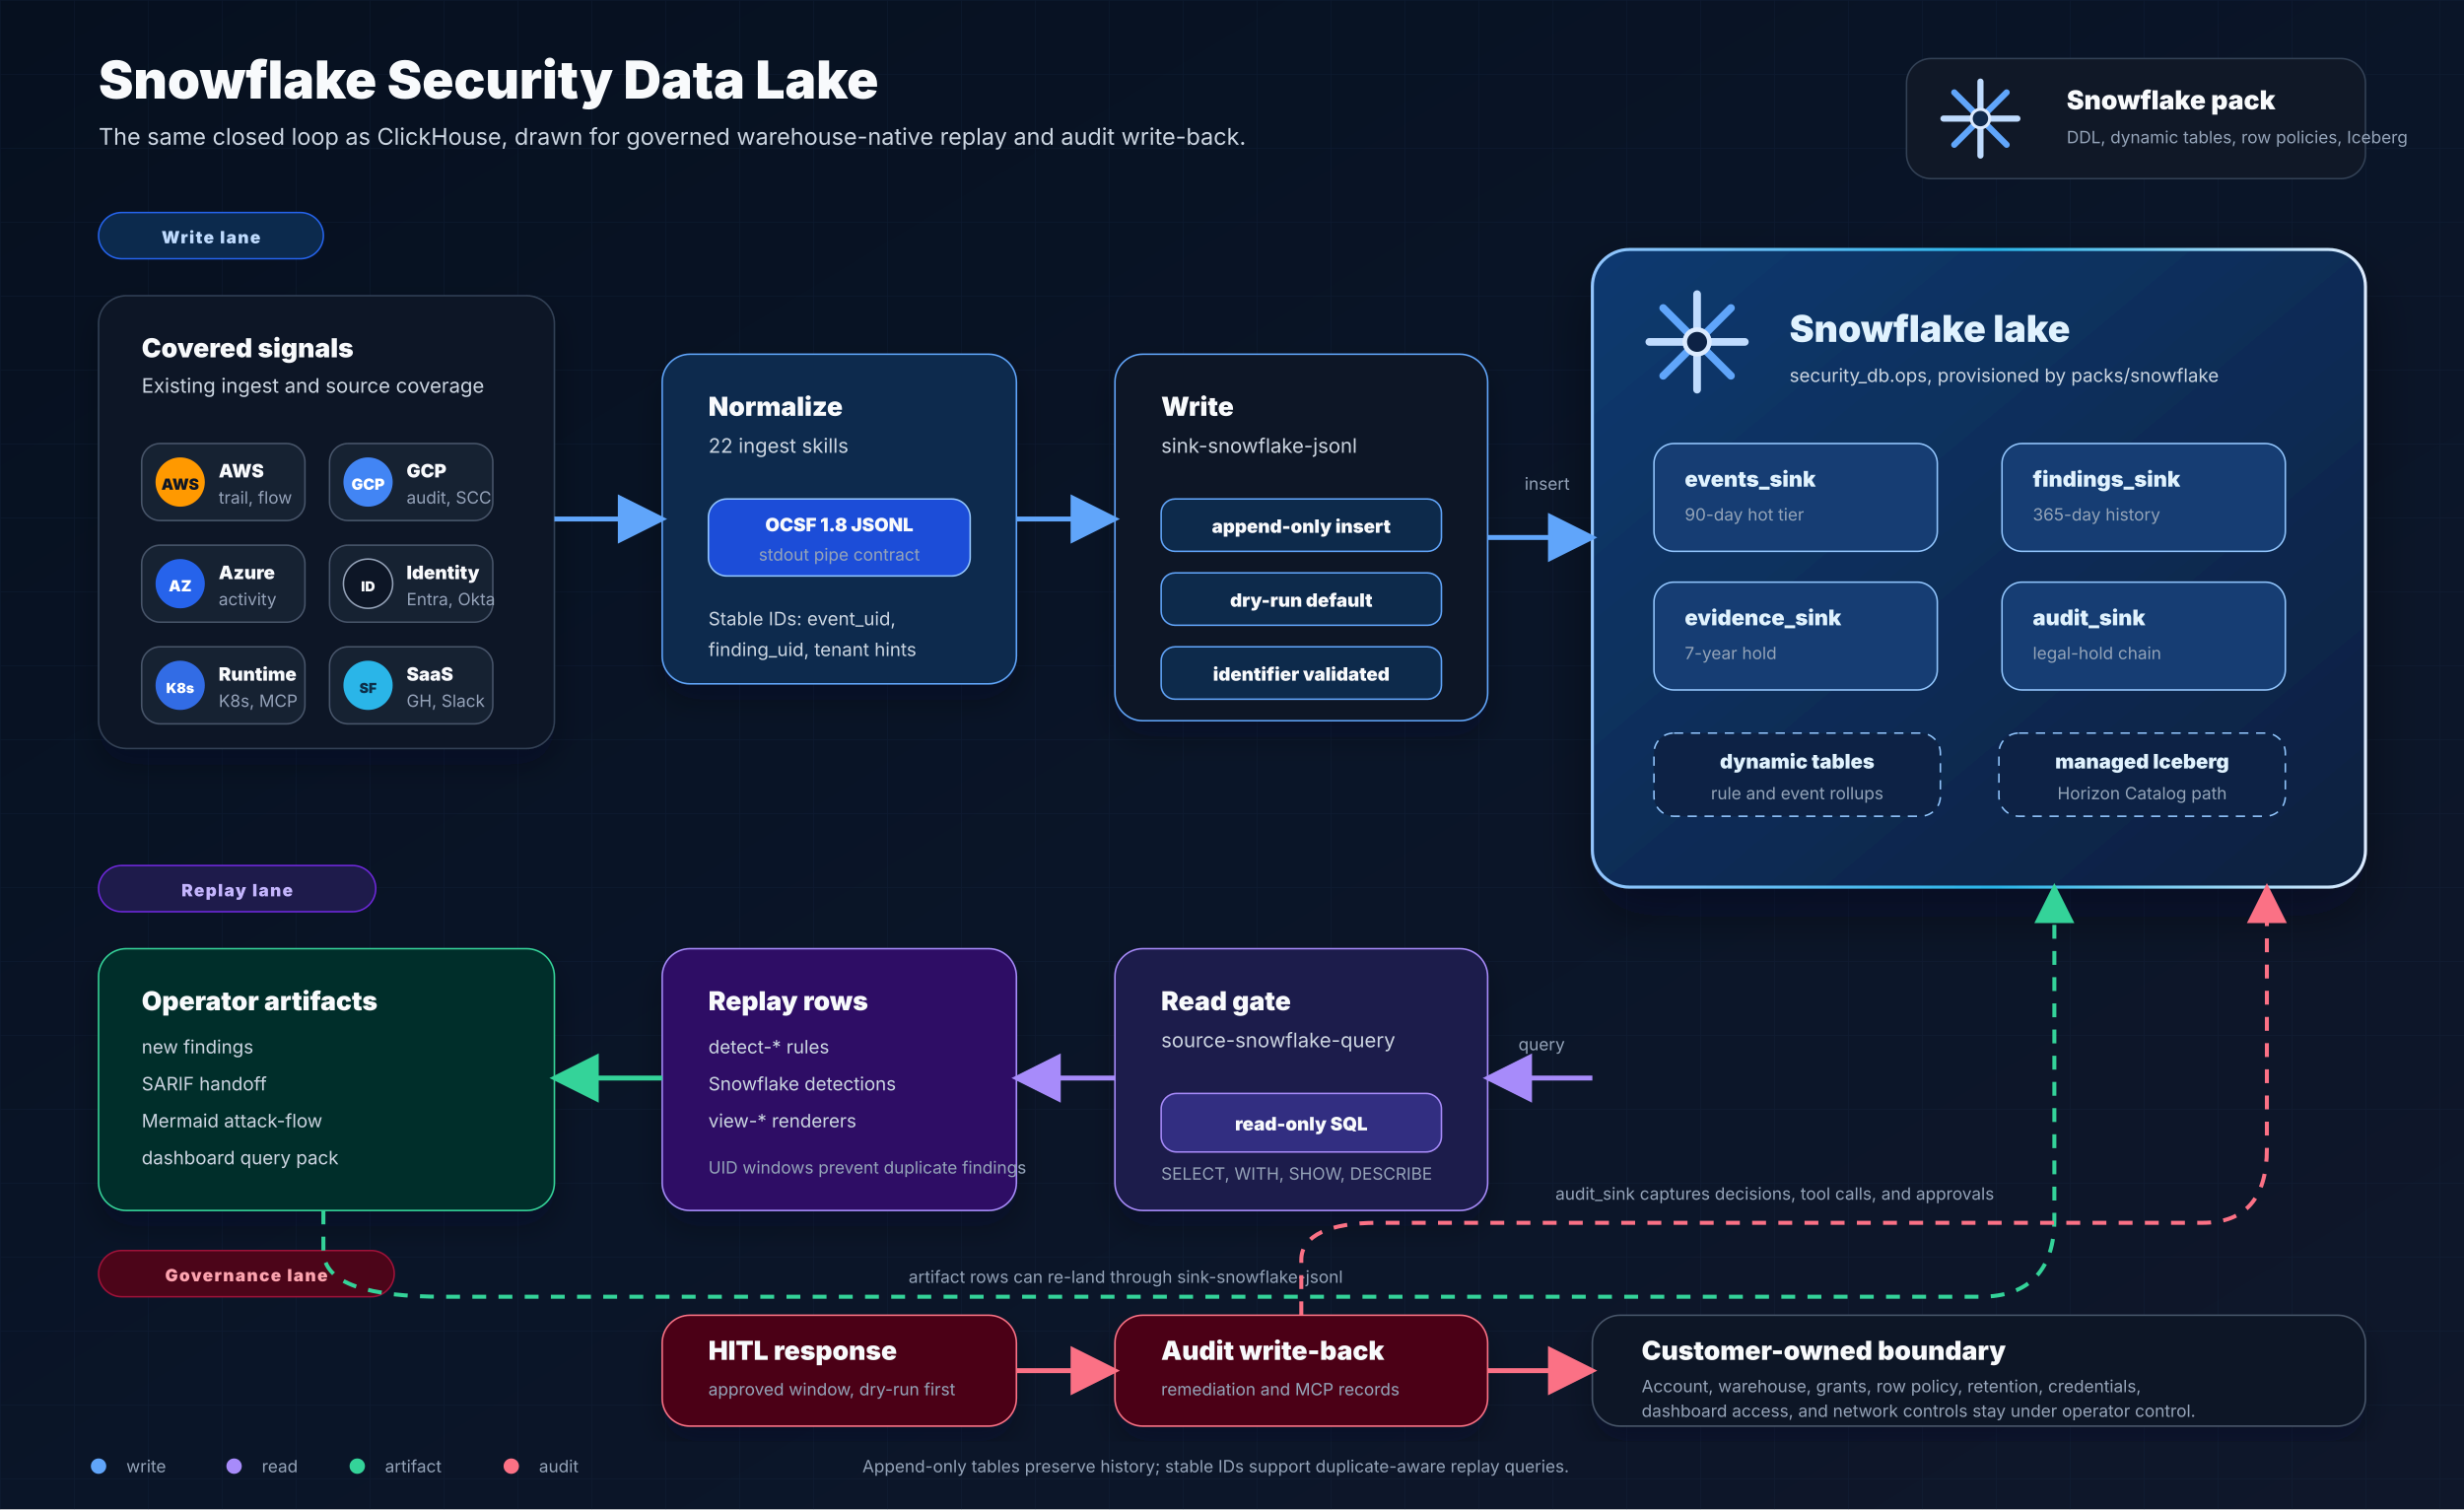
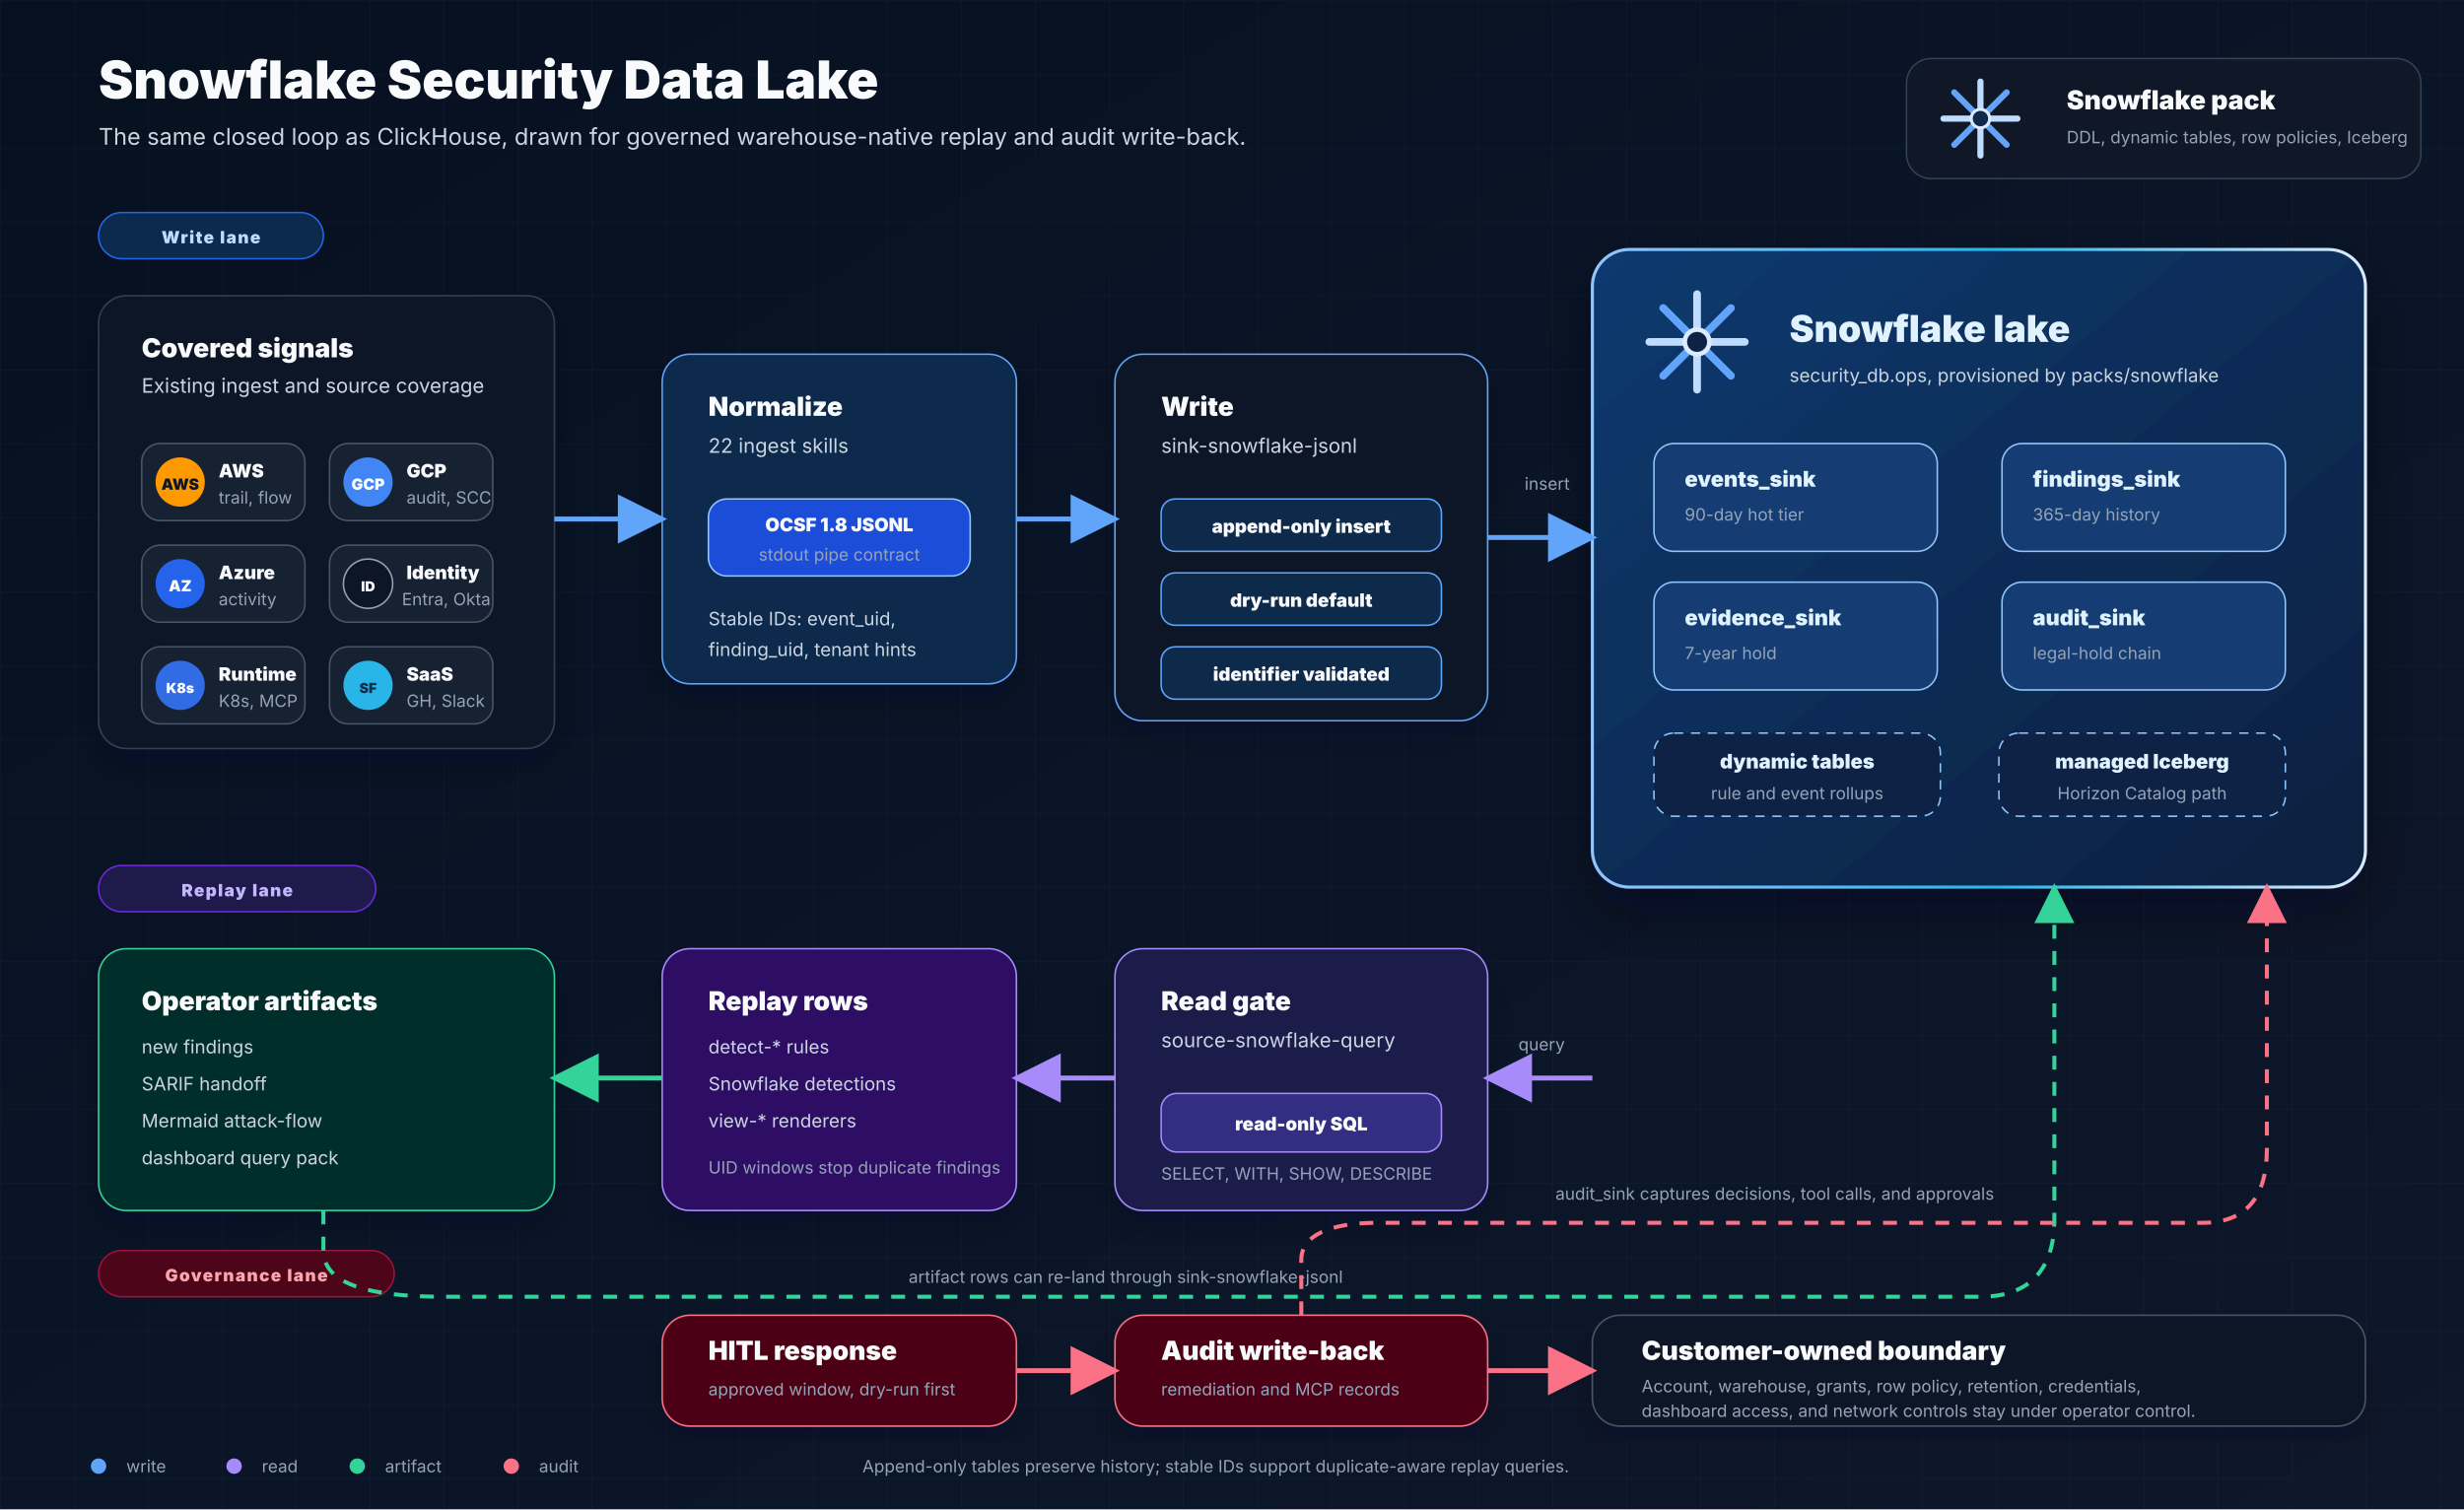
<svg xmlns="http://www.w3.org/2000/svg" width="1600" height="980" viewBox="0 0 1600 980" role="img" aria-labelledby="title desc">
  <defs>
    <linearGradient id="bg" x1="0" y1="0" x2="1" y2="1">
      <stop offset="0" stop-color="#06101f" />
      <stop offset="0.52" stop-color="#0a1528" />
      <stop offset="1" stop-color="#0f172a" />
    </linearGradient>
    <linearGradient id="lakeFill" x1="0" y1="0" x2="1" y2="1">
      <stop offset="0" stop-color="#0d3a70" />
      <stop offset="1" stop-color="#081f3e" />
    </linearGradient>
    <linearGradient id="lakeStroke" x1="0" y1="0" x2="1" y2="0">
      <stop offset="0" stop-color="#93c5fd" />
      <stop offset="0.52" stop-color="#29b5e8" />
      <stop offset="1" stop-color="#dbeafe" />
    </linearGradient>
    <pattern id="grid" width="48" height="48" patternUnits="userSpaceOnUse">
      <path d="M48 0H0V48" fill="none" stroke="#20314f" stroke-opacity="0.24" stroke-width="1" />
    </pattern>
    <filter id="shadow" x="-20%" y="-20%" width="140%" height="140%">
      <feDropShadow dx="0" dy="18" stdDeviation="18" flood-color="#020617" flood-opacity="0.42" />
    </filter>
    <filter id="softShadow" x="-14%" y="-14%" width="128%" height="128%">
      <feDropShadow dx="0" dy="10" stdDeviation="10" flood-color="#020617" flood-opacity="0.28" />
    </filter>
    <marker id="arrowBlue" viewBox="0 0 10 10" refX="9" refY="5" markerWidth="10" markerHeight="10" orient="auto">
      <path d="M0 0L10 5L0 10Z" fill="#60a5fa" />
    </marker>
    <marker id="arrowViolet" viewBox="0 0 10 10" refX="9" refY="5" markerWidth="10" markerHeight="10" orient="auto">
      <path d="M0 0L10 5L0 10Z" fill="#a78bfa" />
    </marker>
    <marker id="arrowGreen" viewBox="0 0 10 10" refX="9" refY="5" markerWidth="10" markerHeight="10" orient="auto">
      <path d="M0 0L10 5L0 10Z" fill="#34d399" />
    </marker>
    <marker id="arrowRose" viewBox="0 0 10 10" refX="9" refY="5" markerWidth="10" markerHeight="10" orient="auto">
      <path d="M0 0L10 5L0 10Z" fill="#fb7185" />
    </marker>
    <style>
      .font{font-family:Inter,ui-sans-serif,system-ui,-apple-system,BlinkMacSystemFont,"Segoe UI",Arial,sans-serif}
      .h1{font-size:34px;font-weight:850;fill:#f8fafc}
      .sub{font-size:15px;fill:#cbd5e1}
      .eyebrow{font-size:11px;font-weight:850;letter-spacing:.08em;text-transform:uppercase}
      .cardTitle{font-size:17px;font-weight:850;fill:#f8fafc}
      .cardSub{font-size:13px;fill:#cbd5e1}
      .body{font-size:12px;fill:#cbd5e1}
      .tiny{font-size:11px;fill:#94a3b8}
      .badge{font-size:12px;font-weight:850;fill:#f8fafc}
      .mono{font-family:ui-monospace,SFMono-Regular,Menlo,Monaco,Consolas,"Liberation Mono",monospace}
    </style>
  </defs>
  <rect width="1600" height="980" fill="url(#bg)" />
  <rect width="1600" height="980" fill="url(#grid)" />
  <g class="font">
    <text x="64" y="64" class="h1">Snowflake Security Data Lake</text>
    <text x="64" y="94" class="sub">The same closed loop as ClickHouse, drawn for governed warehouse-native replay and audit write-back.</text>
    <g transform="translate(1238,38)">
-       <rect x="0" y="0" width="298" height="78" rx="16" fill="#101827" stroke="#334155" />
+       <rect x="0" y="0" width="334" height="78" rx="16" fill="#101827" stroke="#334155" />
      <g transform="translate(48,39)">
        <line x1="-24" y1="0" x2="24" y2="0" stroke="#bfdbfe" stroke-width="4" stroke-linecap="round" />
        <line x1="0" y1="-24" x2="0" y2="24" stroke="#bfdbfe" stroke-width="4" stroke-linecap="round" />
        <line x1="-17" y1="-17" x2="17" y2="17" stroke="#60a5fa" stroke-width="4" stroke-linecap="round" />
        <line x1="17" y1="-17" x2="-17" y2="17" stroke="#60a5fa" stroke-width="4" stroke-linecap="round" />
        <circle cx="0" cy="0" r="6" fill="#102a4c" stroke="#dbeafe" stroke-width="2" />
      </g>
      <text x="104" y="33" class="cardTitle">Snowflake pack</text>
      <text x="104" y="55" class="tiny">DDL, dynamic tables, row policies, Iceberg</text>
    </g>
    <g transform="translate(64,138)">
      <rect x="0" y="0" width="146" height="30" rx="15" fill="#0c2a4d" stroke="#2563eb" />
      <text x="73" y="20" text-anchor="middle" class="eyebrow" fill="#bfdbfe">Write lane</text>
    </g>
    <g transform="translate(64,562)">
      <rect x="0" y="0" width="180" height="30" rx="15" fill="#1e1b4b" stroke="#6d28d9" />
      <text x="90" y="20" text-anchor="middle" class="eyebrow" fill="#c4b5fd">Replay lane</text>
    </g>
    <g transform="translate(64,812)">
      <rect x="0" y="0" width="192" height="30" rx="15" fill="#4c0519" stroke="#9f1239" />
      <text x="96" y="20" text-anchor="middle" class="eyebrow" fill="#fda4af">Governance lane</text>
    </g>
    <g filter="url(#softShadow)">
      <rect x="64" y="192" width="296" height="294" rx="18" fill="#101827" stroke="#334155" />
      <text x="92" y="232" class="cardTitle">Covered signals</text>
      <text x="92" y="255" class="cardSub">Existing ingest and source coverage</text>
      <g transform="translate(92,288)">
        <rect x="0" y="0" width="106" height="50" rx="12" fill="#172033" stroke="#475569" />
        <circle cx="25" cy="25" r="16" fill="#ff9900" />
        <text x="25" y="30" text-anchor="middle" font-size="10" font-weight="900" fill="#111827">AWS</text>
        <text x="50" y="22" class="badge">AWS</text>
        <text x="50" y="39" class="tiny">trail, flow</text>
        <g transform="translate(122,0)">
          <rect x="0" y="0" width="106" height="50" rx="12" fill="#172033" stroke="#475569" />
          <circle cx="25" cy="25" r="16" fill="#4285f4" />
          <text x="25" y="30" text-anchor="middle" font-size="10" font-weight="900" fill="#fff">GCP</text>
          <text x="50" y="22" class="badge">GCP</text>
          <text x="50" y="39" class="tiny">audit, SCC</text>
        </g>
        <g transform="translate(0,66)">
          <rect x="0" y="0" width="106" height="50" rx="12" fill="#172033" stroke="#475569" />
          <circle cx="25" cy="25" r="16" fill="#2563eb" />
          <text x="25" y="30" text-anchor="middle" font-size="10" font-weight="900" fill="#fff">AZ</text>
          <text x="50" y="22" class="badge">Azure</text>
          <text x="50" y="39" class="tiny">activity</text>
        </g>
        <g transform="translate(122,66)">
          <rect x="0" y="0" width="106" height="50" rx="12" fill="#172033" stroke="#475569" />
          <circle cx="25" cy="25" r="16" fill="#111827" stroke="#94a3b8" />
          <text x="25" y="30" text-anchor="middle" font-size="9" font-weight="900" fill="#f8fafc">ID</text>
          <text x="50" y="22" class="badge">Identity</text>
-           <text x="50" y="39" class="tiny">Entra, Okta</text>
+           <text x="47" y="39" class="tiny">Entra, Okta</text>
        </g>
        <g transform="translate(0,132)">
          <rect x="0" y="0" width="106" height="50" rx="12" fill="#172033" stroke="#475569" />
          <circle cx="25" cy="25" r="16" fill="#326ce5" />
          <text x="25" y="30" text-anchor="middle" font-size="9" font-weight="900" fill="#fff">K8s</text>
          <text x="50" y="22" class="badge">Runtime</text>
          <text x="50" y="39" class="tiny">K8s, MCP</text>
        </g>
        <g transform="translate(122,132)">
          <rect x="0" y="0" width="106" height="50" rx="12" fill="#172033" stroke="#475569" />
          <circle cx="25" cy="25" r="16" fill="#29b5e8" />
          <text x="25" y="30" text-anchor="middle" font-size="9" font-weight="900" fill="#082f49">SF</text>
          <text x="50" y="22" class="badge">SaaS</text>
          <text x="50" y="39" class="tiny">GH, Slack</text>
        </g>
      </g>
    </g>
    <g filter="url(#softShadow)">
      <rect x="430" y="230" width="230" height="214" rx="18" fill="#0c2a4d" stroke="#60a5fa" />
      <text x="460" y="270" class="cardTitle">Normalize</text>
      <text x="460" y="294" class="cardSub">22 ingest skills</text>
      <rect x="460" y="324" width="170" height="50" rx="12" fill="#1d4ed8" stroke="#93c5fd" />
      <text x="545" y="345" text-anchor="middle" class="badge">OCSF 1.8 JSONL</text>
      <text x="545" y="364" text-anchor="middle" class="tiny" fill="#dbeafe">stdout pipe contract</text>
      <text x="460" y="406" class="body">Stable IDs: event_uid,</text>
      <text x="460" y="426" class="body">finding_uid, tenant hints</text>
    </g>
    <g filter="url(#softShadow)">
      <rect x="724" y="230" width="242" height="238" rx="18" fill="#111827" stroke="#60a5fa" />
      <text x="754" y="270" class="cardTitle">Write</text>
      <text x="754" y="294" class="cardSub">sink-snowflake-jsonl</text>
      <rect x="754" y="324" width="182" height="34" rx="9" fill="#102a4c" stroke="#60a5fa" />
      <text x="845" y="346" text-anchor="middle" class="badge">append-only insert</text>
      <rect x="754" y="372" width="182" height="34" rx="9" fill="#102a4c" stroke="#60a5fa" />
      <text x="845" y="394" text-anchor="middle" class="badge">dry-run default</text>
      <rect x="754" y="420" width="182" height="34" rx="9" fill="#102a4c" stroke="#60a5fa" />
      <text x="845" y="442" text-anchor="middle" class="badge">identifier validated</text>
    </g>
    <g filter="url(#shadow)">
      <rect x="1034" y="162" width="502" height="414" rx="24" fill="url(#lakeFill)" stroke="url(#lakeStroke)" stroke-width="2" />
      <g transform="translate(1102,222)">
        <line x1="-31" y1="0" x2="31" y2="0" stroke="#bfdbfe" stroke-width="5" stroke-linecap="round" />
        <line x1="0" y1="-31" x2="0" y2="31" stroke="#bfdbfe" stroke-width="5" stroke-linecap="round" />
        <line x1="-22" y1="-22" x2="22" y2="22" stroke="#60a5fa" stroke-width="5" stroke-linecap="round" />
        <line x1="22" y1="-22" x2="-22" y2="22" stroke="#60a5fa" stroke-width="5" stroke-linecap="round" />
        <circle cx="0" cy="0" r="8" fill="#0b2445" stroke="#dbeafe" stroke-width="3" />
      </g>
      <text x="1162" y="222" font-size="24" font-weight="850" fill="#e0f2fe">Snowflake lake</text>
      <text x="1162" y="248" class="body" fill="#dbeafe">security_db.ops, provisioned by packs/snowflake</text>
      <g transform="translate(1074,288)">
        <rect x="0" y="0" width="184" height="70" rx="13" fill="#123d73" stroke="#93c5fd" />
        <text x="20" y="28" font-size="14" font-weight="850" fill="#e0f2fe">events_sink</text>
        <text x="20" y="50" class="tiny" fill="#bfdbfe">90-day hot tier</text>
      </g>
      <g transform="translate(1300,288)">
        <rect x="0" y="0" width="184" height="70" rx="13" fill="#123d73" stroke="#93c5fd" />
        <text x="20" y="28" font-size="14" font-weight="850" fill="#e0f2fe">findings_sink</text>
        <text x="20" y="50" class="tiny" fill="#bfdbfe">365-day history</text>
      </g>
      <g transform="translate(1074,378)">
        <rect x="0" y="0" width="184" height="70" rx="13" fill="#123d73" stroke="#93c5fd" />
        <text x="20" y="28" font-size="14" font-weight="850" fill="#e0f2fe">evidence_sink</text>
        <text x="20" y="50" class="tiny" fill="#bfdbfe">7-year hold</text>
      </g>
      <g transform="translate(1300,378)">
        <rect x="0" y="0" width="184" height="70" rx="13" fill="#123d73" stroke="#93c5fd" />
        <text x="20" y="28" font-size="14" font-weight="850" fill="#e0f2fe">audit_sink</text>
        <text x="20" y="50" class="tiny" fill="#bfdbfe">legal-hold chain</text>
      </g>
      <g transform="translate(1074,476)">
        <rect x="0" y="0" width="186" height="54" rx="13" fill="#0b2445" stroke="#93c5fd" stroke-dasharray="6 5" />
        <text x="93" y="23" text-anchor="middle" font-size="13" font-weight="850" fill="#e0f2fe">dynamic tables</text>
        <text x="93" y="43" text-anchor="middle" class="tiny" fill="#bfdbfe">rule and event rollups</text>
      </g>
      <g transform="translate(1298,476)">
        <rect x="0" y="0" width="186" height="54" rx="13" fill="#0b2445" stroke="#93c5fd" stroke-dasharray="6 5" />
        <text x="93" y="23" text-anchor="middle" font-size="13" font-weight="850" fill="#e0f2fe">managed Iceberg</text>
        <text x="93" y="43" text-anchor="middle" class="tiny" fill="#bfdbfe">Horizon Catalog path</text>
      </g>
    </g>
    <g filter="url(#softShadow)">
      <rect x="724" y="616" width="242" height="170" rx="18" fill="#1e1b4b" stroke="#a78bfa" />
      <text x="754" y="656" class="cardTitle">Read gate</text>
      <text x="754" y="680" class="cardSub">source-snowflake-query</text>
      <rect x="754" y="710" width="182" height="38" rx="10" fill="#312e81" stroke="#a78bfa" />
      <text x="845" y="734" text-anchor="middle" class="badge">read-only SQL</text>
      <text x="754" y="766" class="tiny" fill="#c4b5fd">SELECT, WITH, SHOW, DESCRIBE</text>
    </g>
    <g filter="url(#softShadow)">
      <rect x="430" y="616" width="230" height="170" rx="18" fill="#2e1065" stroke="#a78bfa" />
      <text x="460" y="656" class="cardTitle">Replay rows</text>
      <text x="460" y="684" class="body">detect-* rules</text>
      <text x="460" y="708" class="body">Snowflake detections</text>
      <text x="460" y="732" class="body">view-* renderers</text>
-       <text x="460" y="762" class="tiny" fill="#c4b5fd">UID windows prevent duplicate findings</text>
+       <text x="460" y="762" class="tiny" fill="#c4b5fd">UID windows stop duplicate findings</text>
    </g>
    <g filter="url(#softShadow)">
      <rect x="64" y="616" width="296" height="170" rx="18" fill="#052e2b" stroke="#34d399" />
      <text x="92" y="656" class="cardTitle">Operator artifacts</text>
      <text x="92" y="684" class="body">new findings</text>
      <text x="92" y="708" class="body">SARIF handoff</text>
      <text x="92" y="732" class="body">Mermaid attack-flow</text>
      <text x="92" y="756" class="body">dashboard query pack</text>
    </g>
    <g filter="url(#softShadow)">
      <rect x="430" y="854" width="230" height="72" rx="18" fill="#4c0519" stroke="#fb7185" />
      <text x="460" y="883" class="cardTitle">HITL response</text>
      <text x="460" y="906" class="tiny" fill="#fecdd3">approved window, dry-run first</text>
    </g>
    <g filter="url(#softShadow)">
      <rect x="724" y="854" width="242" height="72" rx="18" fill="#4c0519" stroke="#fb7185" />
      <text x="754" y="883" class="cardTitle">Audit write-back</text>
      <text x="754" y="906" class="tiny" fill="#fecdd3">remediation and MCP records</text>
    </g>
    <g filter="url(#softShadow)">
      <rect x="1034" y="854" width="502" height="72" rx="18" fill="#111827" stroke="#475569" />
      <text x="1066" y="883" class="cardTitle">Customer-owned boundary</text>
      <text x="1066" y="904" class="tiny">Account, warehouse, grants, row policy, retention, credentials,</text>
      <text x="1066" y="920" class="tiny">dashboard access, and network controls stay under operator control.</text>
    </g>
    <path d="M360 337H430" stroke="#60a5fa" stroke-width="3.2" marker-end="url(#arrowBlue)" fill="none" />
    <path d="M660 337H724" stroke="#60a5fa" stroke-width="3.2" marker-end="url(#arrowBlue)" fill="none" />
    <path d="M966 349H1034" stroke="#60a5fa" stroke-width="3.2" marker-end="url(#arrowBlue)" fill="none" />
    <text x="990" y="318" class="tiny" fill="#bfdbfe">insert</text>
    <path d="M1034 700H966" stroke="#a78bfa" stroke-width="3.2" marker-end="url(#arrowViolet)" fill="none" />
    <text x="986" y="682" class="tiny" fill="#c4b5fd">query</text>
    <path d="M724 700H660" stroke="#a78bfa" stroke-width="3.2" marker-end="url(#arrowViolet)" fill="none" />
    <path d="M430 700H360" stroke="#34d399" stroke-width="3.2" marker-end="url(#arrowGreen)" fill="none" />
    <path d="M210 786V812C210 834 240 842 288 842H1286C1318 842 1334 824 1334 792V576" stroke="#34d399" stroke-width="2.6" marker-end="url(#arrowGreen)" fill="none" stroke-dasharray="9 8" />
    <text x="590" y="833" class="tiny" fill="#a7f3d0">artifact rows can re-land through sink-snowflake-jsonl</text>
    <path d="M660 890H724" stroke="#fb7185" stroke-width="3.2" marker-end="url(#arrowRose)" fill="none" />
    <path d="M966 890H1034" stroke="#fb7185" stroke-width="3.2" marker-end="url(#arrowRose)" fill="none" />
    <path d="M845 854V818C845 802 864 794 894 794H1430C1458 794 1472 778 1472 746V576" stroke="#fb7185" stroke-width="2.6" marker-end="url(#arrowRose)" fill="none" stroke-dasharray="9 8" />
    <text x="1010" y="779" class="tiny" fill="#fda4af">audit_sink captures decisions, tool calls, and approvals</text>
    <g transform="translate(64,952)">
      <circle cx="0" cy="0" r="5" fill="#60a5fa" />
      <text x="18" y="4" class="tiny">write</text>
      <circle cx="88" cy="0" r="5" fill="#a78bfa" />
      <text x="106" y="4" class="tiny">read</text>
      <circle cx="168" cy="0" r="5" fill="#34d399" />
      <text x="186" y="4" class="tiny">artifact</text>
      <circle cx="268" cy="0" r="5" fill="#fb7185" />
      <text x="286" y="4" class="tiny">audit</text>
    </g>
    <text x="560" y="956" class="tiny" fill="#94a3b8">Append-only tables preserve history; stable IDs support duplicate-aware replay queries.</text>
  </g>
</svg>
